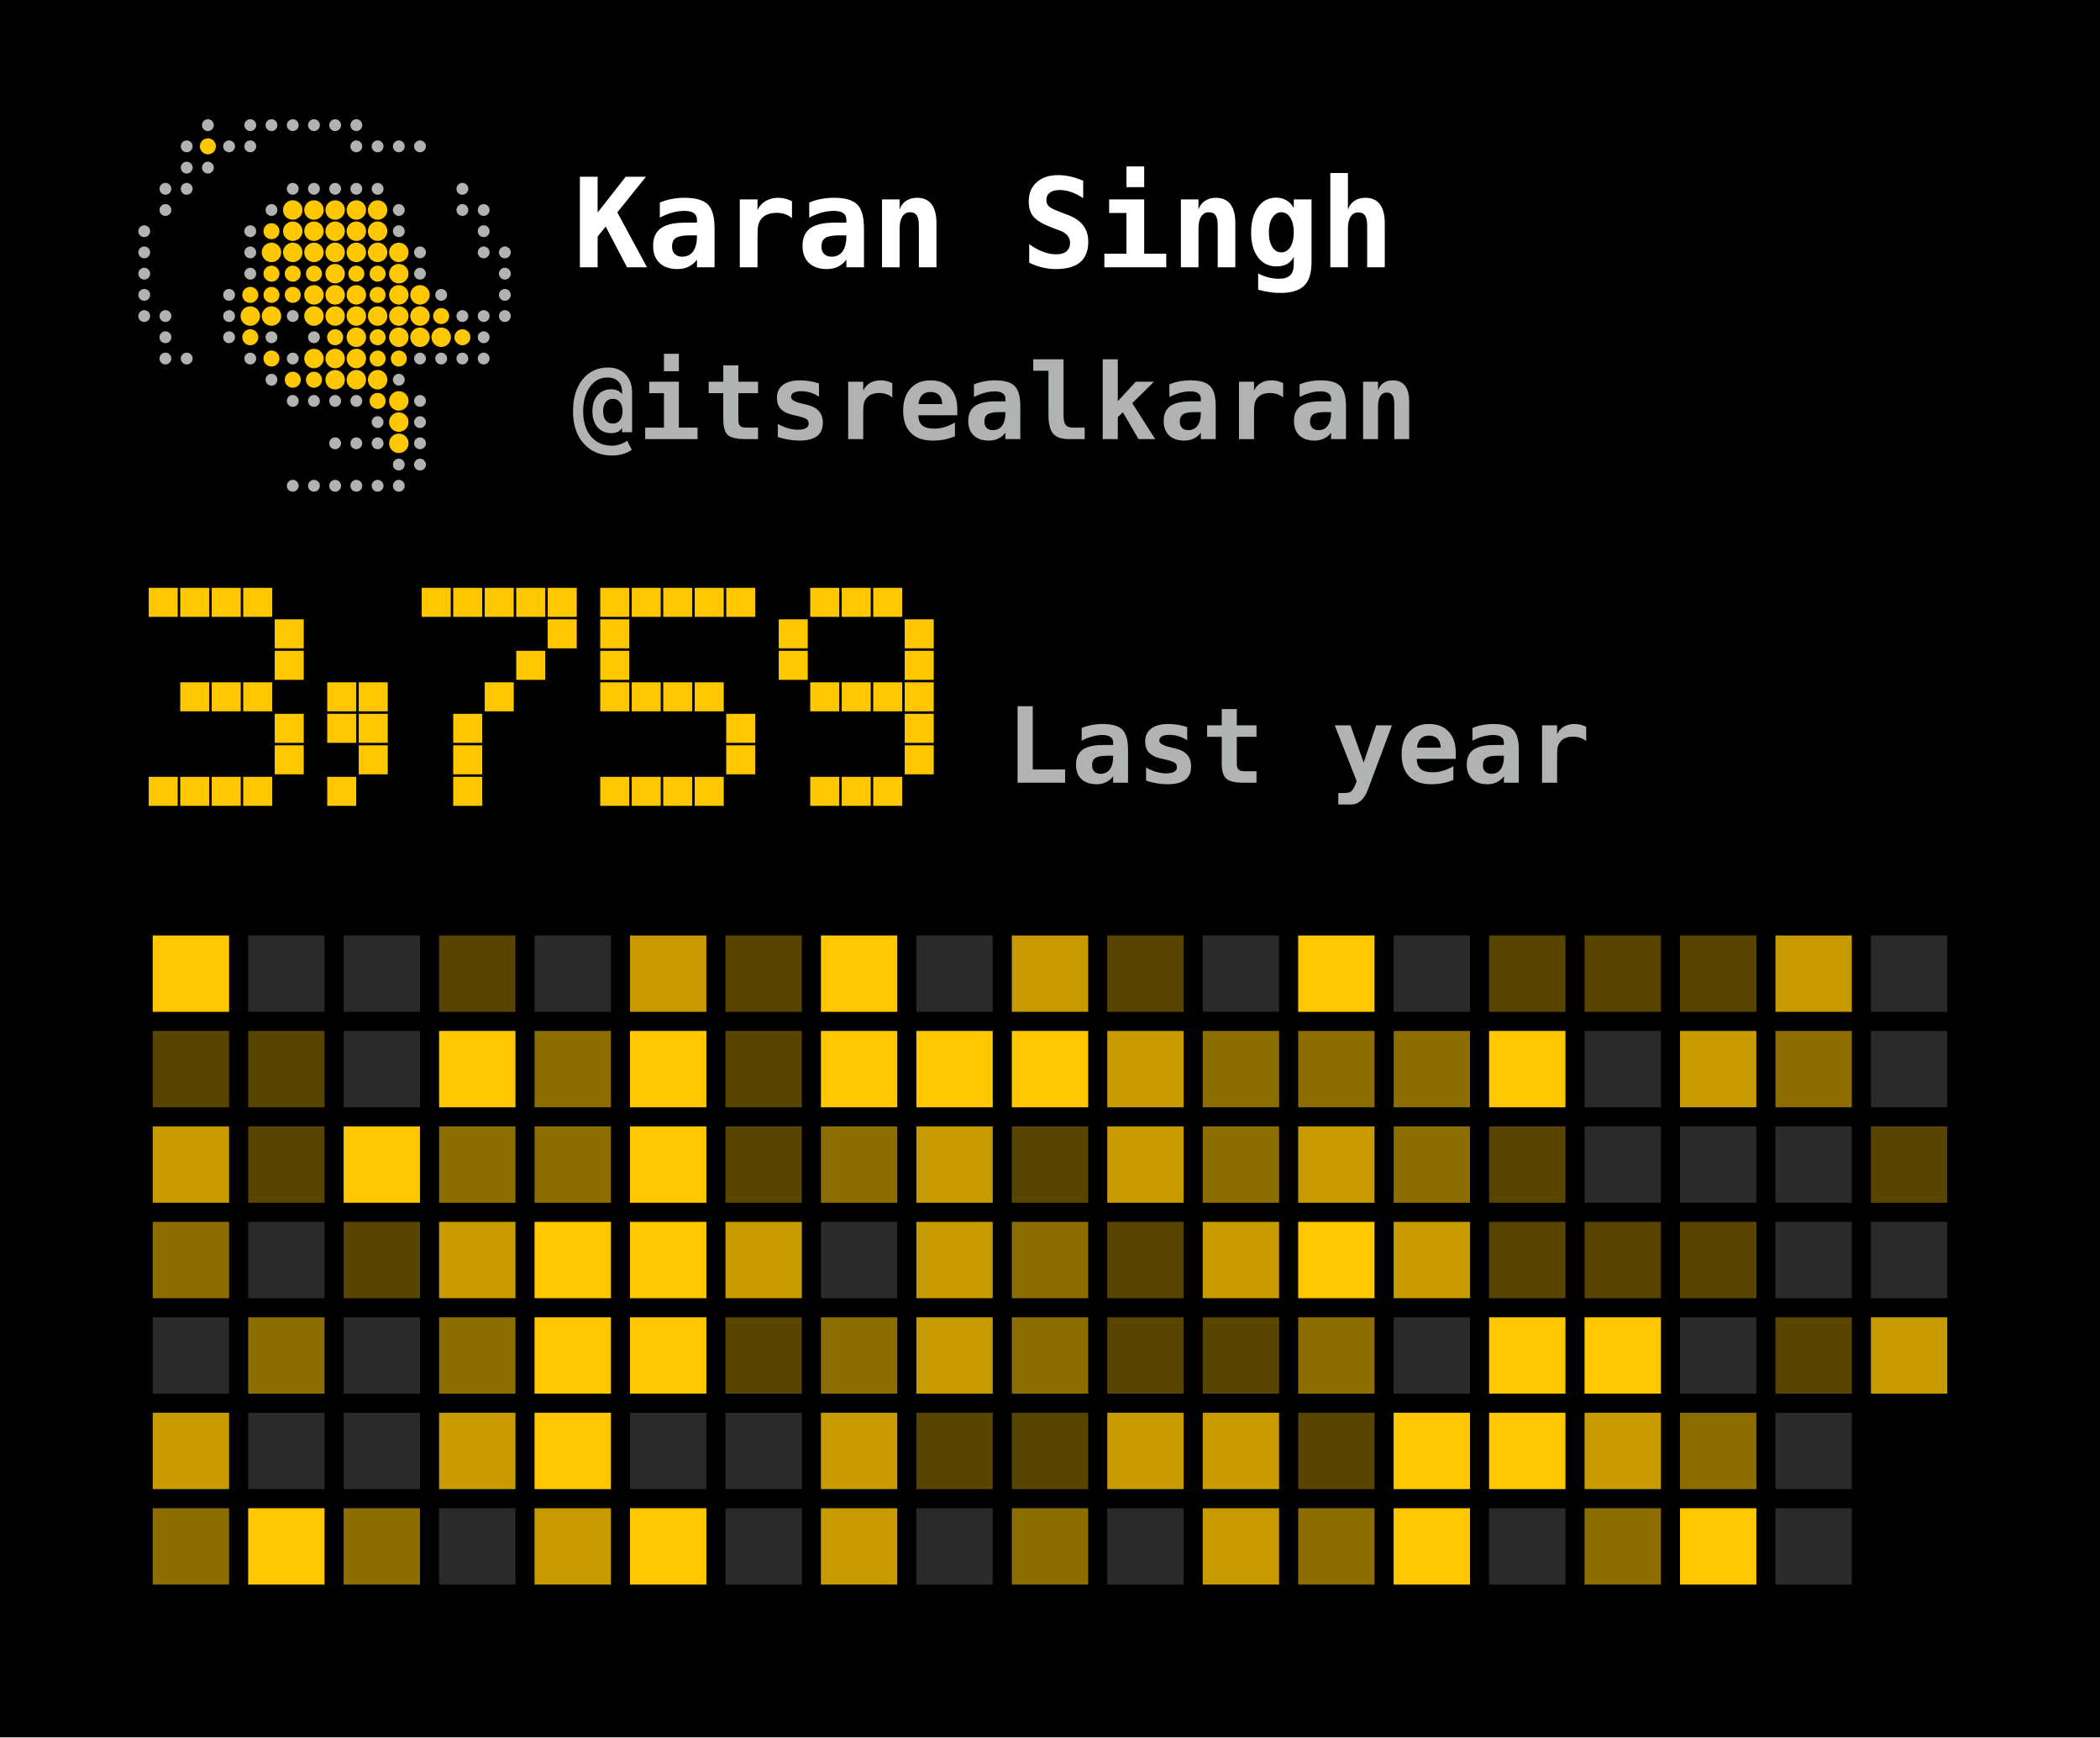
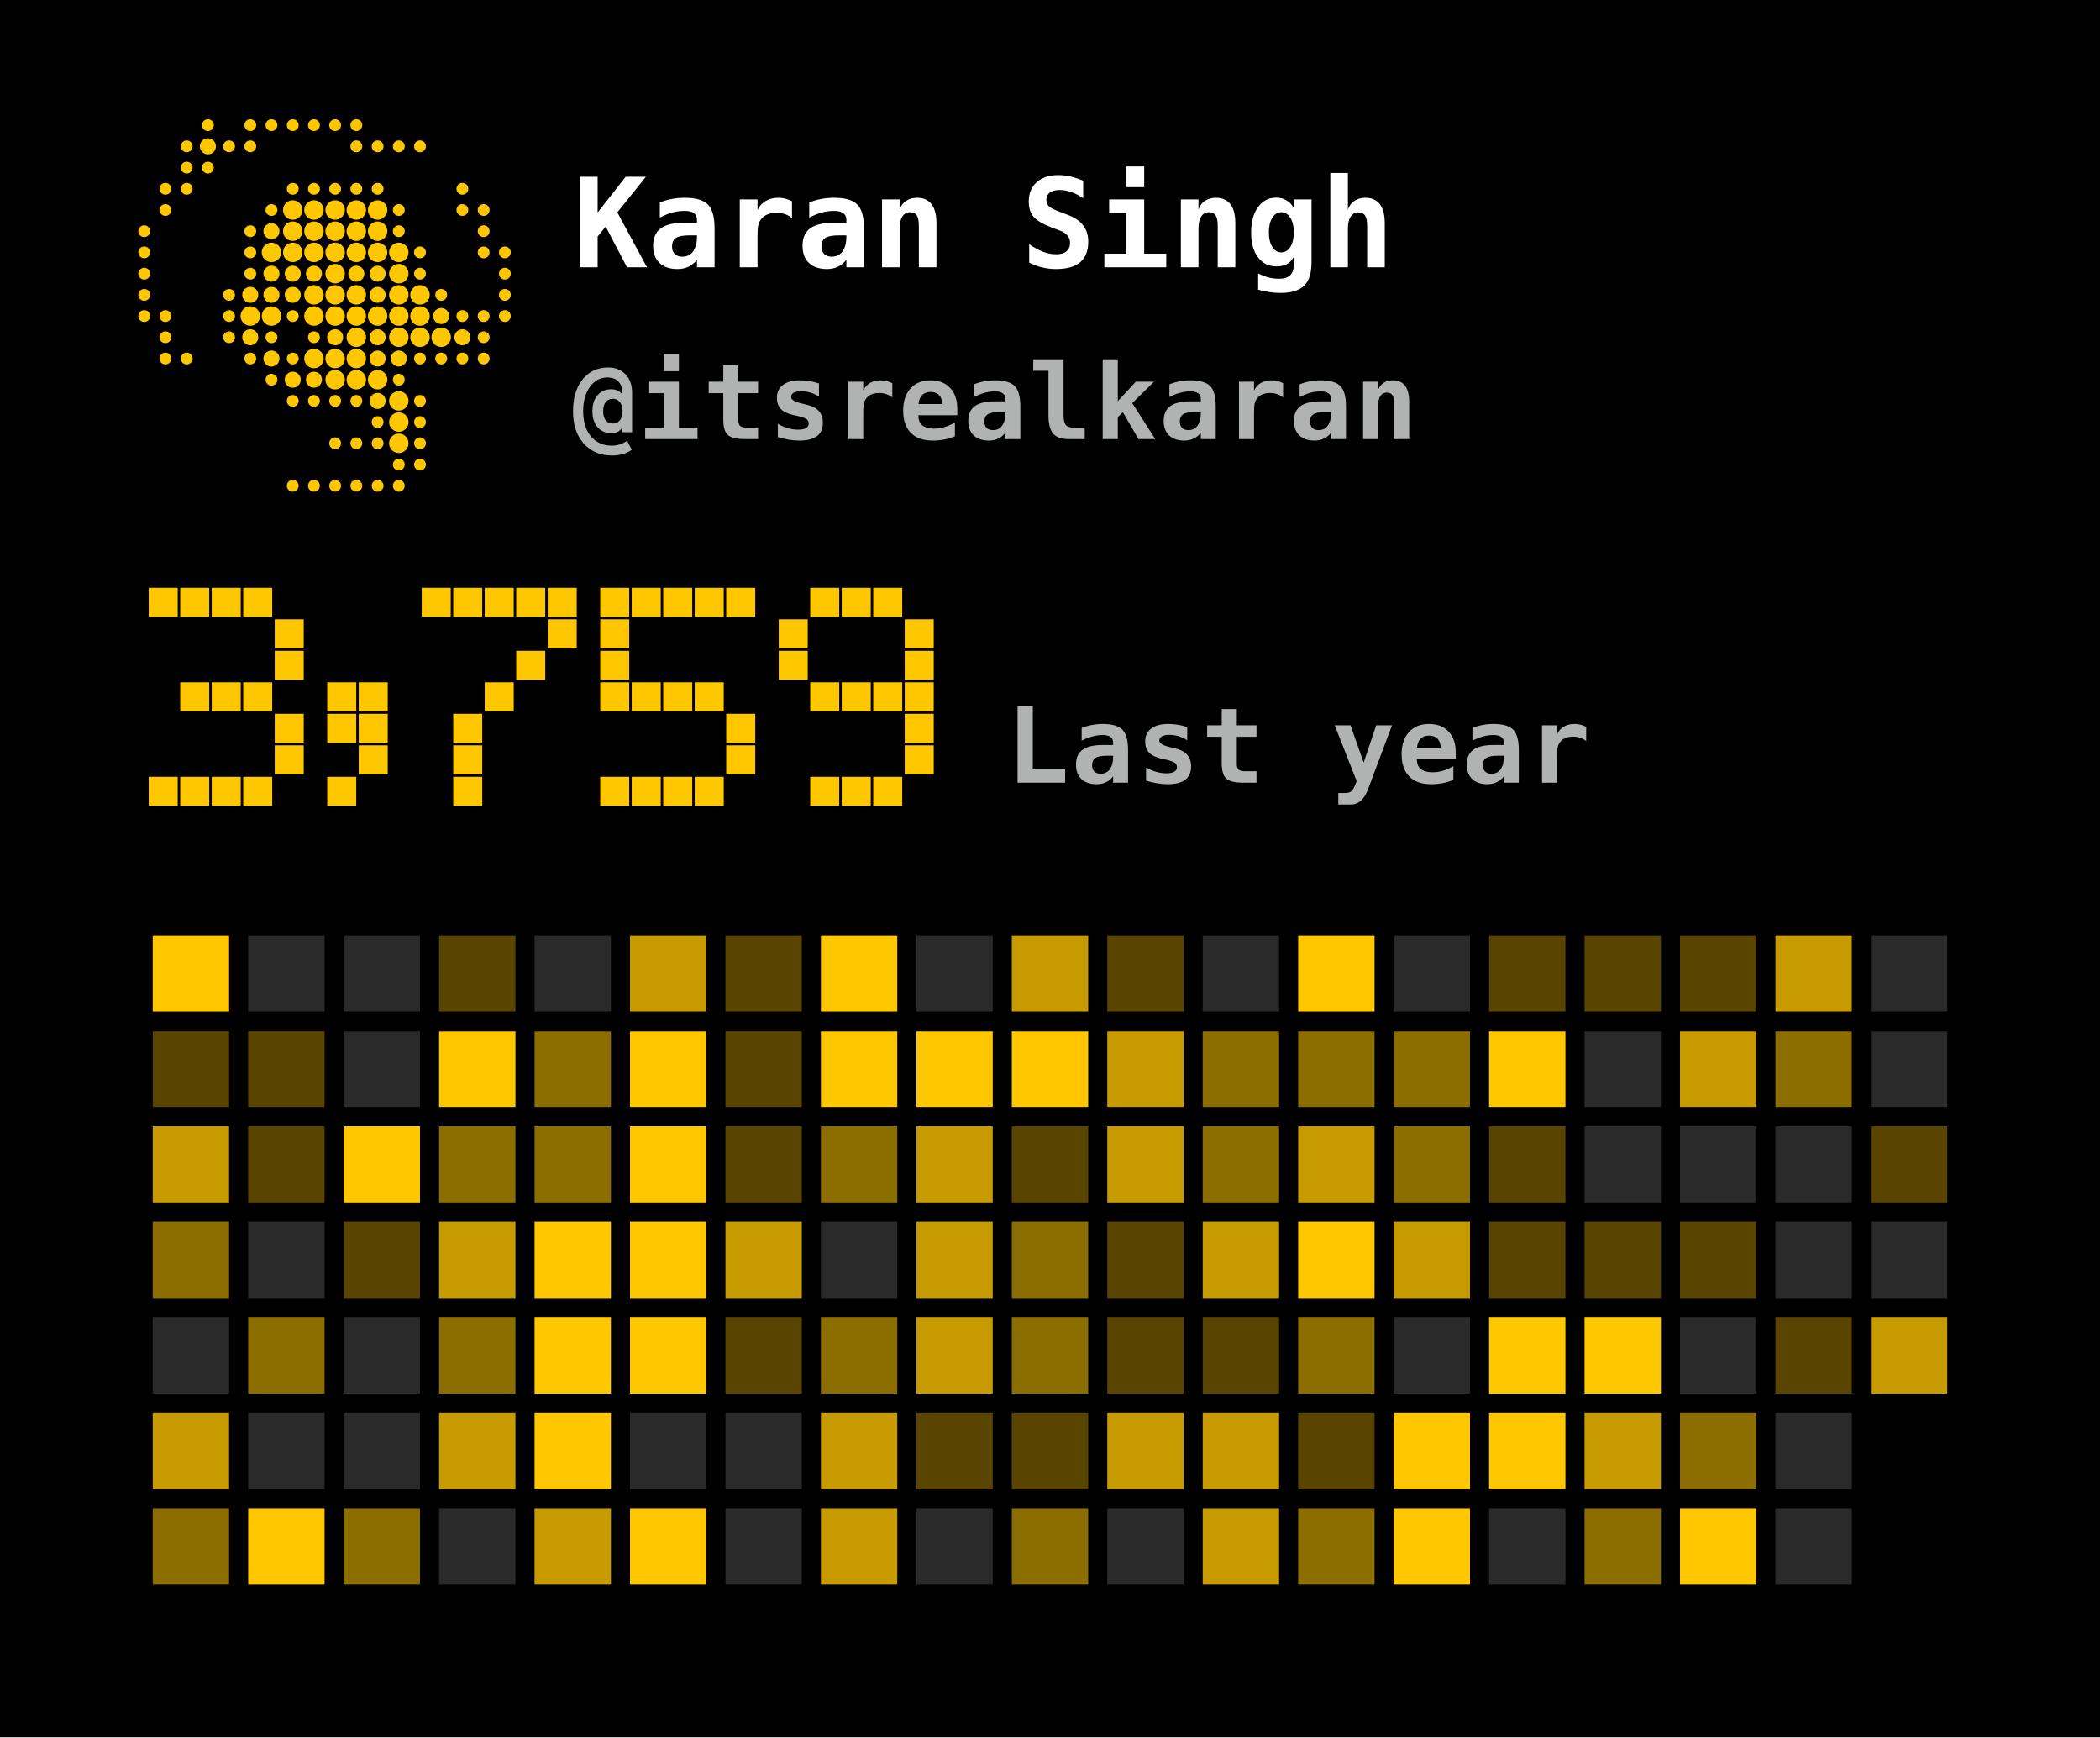
<svg xmlns="http://www.w3.org/2000/svg" width="220" height="182" viewBox="0 0 220 182" role="img">
  <rect width="220" height="182" fill="#000000" />
  <rect x="14" y="14" width="0" height="0" fill="#FFC700" />
-   <circle cx="21.78" cy="13.11" r="0.62" fill="#B1B3B3" />
-   <circle cx="26.22" cy="13.11" r="0.62" fill="#B1B3B3" />
-   <circle cx="28.44" cy="13.11" r="0.62" fill="#B1B3B3" />
-   <circle cx="30.67" cy="13.11" r="0.62" fill="#B1B3B3" />
-   <circle cx="32.89" cy="13.11" r="0.62" fill="#B1B3B3" />
-   <circle cx="35.11" cy="13.11" r="0.62" fill="#B1B3B3" />
-   <circle cx="37.33" cy="13.11" r="0.62" fill="#B1B3B3" />
-   <circle cx="19.56" cy="15.33" r="0.62" fill="#B1B3B3" />
+   <circle cx="21.78" cy="13.11" r="0.62" fill="#FFC700" />
+   <circle cx="26.22" cy="13.11" r="0.62" fill="#FFC700" />
+   <circle cx="28.44" cy="13.11" r="0.62" fill="#FFC700" />
+   <circle cx="30.67" cy="13.11" r="0.62" fill="#FFC700" />
+   <circle cx="32.89" cy="13.11" r="0.62" fill="#FFC700" />
+   <circle cx="35.11" cy="13.11" r="0.62" fill="#FFC700" />
+   <circle cx="37.33" cy="13.11" r="0.62" fill="#FFC700" />
+   <circle cx="19.56" cy="15.33" r="0.62" fill="#FFC700" />
  <circle cx="21.78" cy="15.33" r="0.84" fill="#FFC700" />
-   <circle cx="24.00" cy="15.33" r="0.62" fill="#B1B3B3" />
-   <circle cx="26.22" cy="15.33" r="0.62" fill="#B1B3B3" />
-   <circle cx="37.33" cy="15.33" r="0.62" fill="#B1B3B3" />
-   <circle cx="39.56" cy="15.33" r="0.62" fill="#B1B3B3" />
-   <circle cx="41.78" cy="15.33" r="0.62" fill="#B1B3B3" />
-   <circle cx="44.00" cy="15.33" r="0.62" fill="#B1B3B3" />
-   <circle cx="19.56" cy="17.56" r="0.62" fill="#B1B3B3" />
-   <circle cx="21.78" cy="17.56" r="0.62" fill="#B1B3B3" />
-   <circle cx="17.33" cy="19.78" r="0.62" fill="#B1B3B3" />
-   <circle cx="19.56" cy="19.78" r="0.62" fill="#B1B3B3" />
-   <circle cx="30.67" cy="19.78" r="0.62" fill="#B1B3B3" />
-   <circle cx="32.89" cy="19.78" r="0.62" fill="#B1B3B3" />
-   <circle cx="35.11" cy="19.78" r="0.62" fill="#B1B3B3" />
-   <circle cx="37.33" cy="19.78" r="0.62" fill="#B1B3B3" />
-   <circle cx="39.56" cy="19.78" r="0.62" fill="#B1B3B3" />
-   <circle cx="48.44" cy="19.78" r="0.62" fill="#B1B3B3" />
-   <circle cx="17.33" cy="22.00" r="0.62" fill="#B1B3B3" />
-   <circle cx="28.44" cy="22.00" r="0.62" fill="#B1B3B3" />
+   <circle cx="24.00" cy="15.33" r="0.62" fill="#FFC700" />
+   <circle cx="26.22" cy="15.33" r="0.62" fill="#FFC700" />
+   <circle cx="37.33" cy="15.33" r="0.62" fill="#FFC700" />
+   <circle cx="39.56" cy="15.33" r="0.62" fill="#FFC700" />
+   <circle cx="41.78" cy="15.33" r="0.62" fill="#FFC700" />
+   <circle cx="44.00" cy="15.33" r="0.62" fill="#FFC700" />
+   <circle cx="19.56" cy="17.56" r="0.62" fill="#FFC700" />
+   <circle cx="21.78" cy="17.56" r="0.62" fill="#FFC700" />
+   <circle cx="17.33" cy="19.78" r="0.62" fill="#FFC700" />
+   <circle cx="19.56" cy="19.78" r="0.62" fill="#FFC700" />
+   <circle cx="30.67" cy="19.78" r="0.62" fill="#FFC700" />
+   <circle cx="32.89" cy="19.78" r="0.62" fill="#FFC700" />
+   <circle cx="35.11" cy="19.78" r="0.62" fill="#FFC700" />
+   <circle cx="37.33" cy="19.78" r="0.62" fill="#FFC700" />
+   <circle cx="39.56" cy="19.78" r="0.62" fill="#FFC700" />
+   <circle cx="48.44" cy="19.78" r="0.62" fill="#FFC700" />
+   <circle cx="17.33" cy="22.00" r="0.62" fill="#FFC700" />
+   <circle cx="28.44" cy="22.00" r="0.62" fill="#FFC700" />
  <circle cx="30.67" cy="22.00" r="1.02" fill="#FFC700" />
  <circle cx="32.89" cy="22.00" r="1.02" fill="#FFC700" />
  <circle cx="35.11" cy="22.00" r="1.02" fill="#FFC700" />
  <circle cx="37.33" cy="22.00" r="1.02" fill="#FFC700" />
  <circle cx="39.56" cy="22.00" r="1.02" fill="#FFC700" />
-   <circle cx="41.78" cy="22.00" r="0.62" fill="#B1B3B3" />
-   <circle cx="48.44" cy="22.00" r="0.62" fill="#B1B3B3" />
-   <circle cx="50.67" cy="22.00" r="0.62" fill="#B1B3B3" />
-   <circle cx="15.11" cy="24.22" r="0.62" fill="#B1B3B3" />
-   <circle cx="26.22" cy="24.22" r="0.62" fill="#B1B3B3" />
+   <circle cx="41.78" cy="22.00" r="0.62" fill="#FFC700" />
+   <circle cx="48.44" cy="22.00" r="0.62" fill="#FFC700" />
+   <circle cx="50.67" cy="22.00" r="0.62" fill="#FFC700" />
+   <circle cx="15.11" cy="24.22" r="0.62" fill="#FFC700" />
+   <circle cx="26.22" cy="24.22" r="0.62" fill="#FFC700" />
  <circle cx="28.44" cy="24.22" r="0.84" fill="#FFC700" />
  <circle cx="30.67" cy="24.22" r="1.02" fill="#FFC700" />
  <circle cx="32.89" cy="24.22" r="1.02" fill="#FFC700" />
  <circle cx="35.11" cy="24.22" r="1.02" fill="#FFC700" />
  <circle cx="37.33" cy="24.22" r="1.02" fill="#FFC700" />
  <circle cx="39.56" cy="24.22" r="1.02" fill="#FFC700" />
-   <circle cx="41.78" cy="24.22" r="0.62" fill="#B1B3B3" />
-   <circle cx="50.67" cy="24.22" r="0.62" fill="#B1B3B3" />
-   <circle cx="15.11" cy="26.44" r="0.62" fill="#B1B3B3" />
-   <circle cx="26.22" cy="26.44" r="0.62" fill="#B1B3B3" />
+   <circle cx="41.78" cy="24.22" r="0.62" fill="#FFC700" />
+   <circle cx="50.67" cy="24.22" r="0.62" fill="#FFC700" />
+   <circle cx="15.11" cy="26.44" r="0.62" fill="#FFC700" />
+   <circle cx="26.22" cy="26.44" r="0.62" fill="#FFC700" />
  <circle cx="28.44" cy="26.44" r="1.02" fill="#FFC700" />
  <circle cx="30.67" cy="26.44" r="1.02" fill="#FFC700" />
  <circle cx="32.89" cy="26.44" r="1.02" fill="#FFC700" />
  <circle cx="35.11" cy="26.44" r="1.02" fill="#FFC700" />
  <circle cx="37.33" cy="26.44" r="1.02" fill="#FFC700" />
  <circle cx="39.56" cy="26.44" r="1.02" fill="#FFC700" />
  <circle cx="41.78" cy="26.44" r="1.02" fill="#FFC700" />
-   <circle cx="44.00" cy="26.44" r="0.62" fill="#B1B3B3" />
-   <circle cx="50.67" cy="26.44" r="0.62" fill="#B1B3B3" />
-   <circle cx="52.89" cy="26.44" r="0.62" fill="#B1B3B3" />
-   <circle cx="15.11" cy="28.67" r="0.62" fill="#B1B3B3" />
-   <circle cx="26.22" cy="28.67" r="0.62" fill="#B1B3B3" />
+   <circle cx="44.00" cy="26.44" r="0.62" fill="#FFC700" />
+   <circle cx="50.67" cy="26.44" r="0.62" fill="#FFC700" />
+   <circle cx="52.89" cy="26.44" r="0.62" fill="#FFC700" />
+   <circle cx="15.11" cy="28.67" r="0.62" fill="#FFC700" />
+   <circle cx="26.22" cy="28.67" r="0.62" fill="#FFC700" />
  <circle cx="28.44" cy="28.67" r="0.84" fill="#FFC700" />
  <circle cx="30.67" cy="28.67" r="0.84" fill="#FFC700" />
  <circle cx="32.89" cy="28.67" r="0.84" fill="#FFC700" />
  <circle cx="35.11" cy="28.67" r="1.02" fill="#FFC700" />
  <circle cx="37.33" cy="28.67" r="0.84" fill="#FFC700" />
  <circle cx="39.56" cy="28.67" r="0.84" fill="#FFC700" />
  <circle cx="41.78" cy="28.67" r="1.02" fill="#FFC700" />
-   <circle cx="44.00" cy="28.67" r="0.62" fill="#B1B3B3" />
-   <circle cx="52.89" cy="28.67" r="0.62" fill="#B1B3B3" />
-   <circle cx="15.11" cy="30.89" r="0.62" fill="#B1B3B3" />
-   <circle cx="24.00" cy="30.89" r="0.62" fill="#B1B3B3" />
+   <circle cx="44.00" cy="28.67" r="0.62" fill="#FFC700" />
+   <circle cx="52.89" cy="28.67" r="0.62" fill="#FFC700" />
+   <circle cx="15.11" cy="30.89" r="0.62" fill="#FFC700" />
+   <circle cx="24.00" cy="30.89" r="0.62" fill="#FFC700" />
  <circle cx="26.22" cy="30.89" r="0.84" fill="#FFC700" />
  <circle cx="28.44" cy="30.89" r="0.84" fill="#FFC700" />
  <circle cx="30.67" cy="30.89" r="0.84" fill="#FFC700" />
  <circle cx="32.89" cy="30.89" r="1.02" fill="#FFC700" />
  <circle cx="35.11" cy="30.89" r="1.02" fill="#FFC700" />
  <circle cx="37.33" cy="30.89" r="1.02" fill="#FFC700" />
  <circle cx="39.56" cy="30.89" r="0.84" fill="#FFC700" />
  <circle cx="41.78" cy="30.89" r="1.02" fill="#FFC700" />
  <circle cx="44.00" cy="30.89" r="1.02" fill="#FFC700" />
-   <circle cx="46.22" cy="30.89" r="0.62" fill="#B1B3B3" />
-   <circle cx="52.89" cy="30.89" r="0.62" fill="#B1B3B3" />
-   <circle cx="15.11" cy="33.11" r="0.62" fill="#B1B3B3" />
-   <circle cx="17.33" cy="33.11" r="0.62" fill="#B1B3B3" />
-   <circle cx="24.00" cy="33.11" r="0.62" fill="#B1B3B3" />
+   <circle cx="46.22" cy="30.89" r="0.62" fill="#FFC700" />
+   <circle cx="52.89" cy="30.89" r="0.62" fill="#FFC700" />
+   <circle cx="15.11" cy="33.11" r="0.62" fill="#FFC700" />
+   <circle cx="17.33" cy="33.11" r="0.62" fill="#FFC700" />
+   <circle cx="24.00" cy="33.11" r="0.62" fill="#FFC700" />
  <circle cx="26.22" cy="33.11" r="1.02" fill="#FFC700" />
  <circle cx="28.44" cy="33.11" r="1.02" fill="#FFC700" />
-   <circle cx="30.67" cy="33.11" r="0.62" fill="#B1B3B3" />
+   <circle cx="30.67" cy="33.11" r="0.62" fill="#FFC700" />
  <circle cx="32.89" cy="33.11" r="1.02" fill="#FFC700" />
  <circle cx="35.11" cy="33.11" r="1.02" fill="#FFC700" />
  <circle cx="37.33" cy="33.11" r="1.02" fill="#FFC700" />
  <circle cx="39.56" cy="33.11" r="1.02" fill="#FFC700" />
  <circle cx="41.78" cy="33.11" r="1.02" fill="#FFC700" />
  <circle cx="44.00" cy="33.11" r="1.02" fill="#FFC700" />
  <circle cx="46.22" cy="33.11" r="0.84" fill="#FFC700" />
-   <circle cx="48.44" cy="33.11" r="0.62" fill="#B1B3B3" />
-   <circle cx="50.67" cy="33.11" r="0.62" fill="#B1B3B3" />
-   <circle cx="52.89" cy="33.11" r="0.62" fill="#B1B3B3" />
-   <circle cx="17.33" cy="35.33" r="0.62" fill="#B1B3B3" />
-   <circle cx="24.00" cy="35.33" r="0.62" fill="#B1B3B3" />
+   <circle cx="48.44" cy="33.11" r="0.62" fill="#FFC700" />
+   <circle cx="50.67" cy="33.11" r="0.62" fill="#FFC700" />
+   <circle cx="52.89" cy="33.11" r="0.62" fill="#FFC700" />
+   <circle cx="17.33" cy="35.33" r="0.62" fill="#FFC700" />
+   <circle cx="24.00" cy="35.33" r="0.62" fill="#FFC700" />
  <circle cx="26.22" cy="35.33" r="0.84" fill="#FFC700" />
-   <circle cx="28.44" cy="35.33" r="0.62" fill="#B1B3B3" />
-   <circle cx="32.89" cy="35.33" r="0.62" fill="#B1B3B3" />
+   <circle cx="28.44" cy="35.33" r="0.62" fill="#FFC700" />
+   <circle cx="32.89" cy="35.33" r="0.62" fill="#FFC700" />
  <circle cx="35.11" cy="35.33" r="0.84" fill="#FFC700" />
  <circle cx="37.33" cy="35.33" r="1.02" fill="#FFC700" />
  <circle cx="39.56" cy="35.33" r="0.84" fill="#FFC700" />
  <circle cx="41.78" cy="35.33" r="1.02" fill="#FFC700" />
  <circle cx="44.00" cy="35.33" r="1.02" fill="#FFC700" />
  <circle cx="46.22" cy="35.33" r="1.02" fill="#FFC700" />
  <circle cx="48.44" cy="35.33" r="0.84" fill="#FFC700" />
-   <circle cx="50.67" cy="35.33" r="0.62" fill="#B1B3B3" />
-   <circle cx="17.33" cy="37.56" r="0.62" fill="#B1B3B3" />
-   <circle cx="19.56" cy="37.56" r="0.62" fill="#B1B3B3" />
-   <circle cx="26.22" cy="37.56" r="0.62" fill="#B1B3B3" />
+   <circle cx="50.67" cy="35.33" r="0.62" fill="#FFC700" />
+   <circle cx="17.33" cy="37.56" r="0.62" fill="#FFC700" />
+   <circle cx="19.56" cy="37.56" r="0.62" fill="#FFC700" />
+   <circle cx="26.22" cy="37.56" r="0.62" fill="#FFC700" />
  <circle cx="28.44" cy="37.56" r="0.84" fill="#FFC700" />
-   <circle cx="30.67" cy="37.56" r="0.62" fill="#B1B3B3" />
+   <circle cx="30.67" cy="37.56" r="0.62" fill="#FFC700" />
  <circle cx="32.89" cy="37.56" r="1.02" fill="#FFC700" />
  <circle cx="35.11" cy="37.56" r="1.02" fill="#FFC700" />
  <circle cx="37.33" cy="37.56" r="1.02" fill="#FFC700" />
  <circle cx="39.56" cy="37.56" r="0.84" fill="#FFC700" />
  <circle cx="41.78" cy="37.56" r="0.84" fill="#FFC700" />
-   <circle cx="44.00" cy="37.56" r="0.62" fill="#B1B3B3" />
-   <circle cx="46.22" cy="37.56" r="0.62" fill="#B1B3B3" />
-   <circle cx="48.44" cy="37.56" r="0.62" fill="#B1B3B3" />
-   <circle cx="50.67" cy="37.56" r="0.62" fill="#B1B3B3" />
-   <circle cx="28.44" cy="39.78" r="0.62" fill="#B1B3B3" />
+   <circle cx="44.00" cy="37.56" r="0.62" fill="#FFC700" />
+   <circle cx="46.22" cy="37.56" r="0.62" fill="#FFC700" />
+   <circle cx="48.44" cy="37.56" r="0.62" fill="#FFC700" />
+   <circle cx="50.67" cy="37.56" r="0.62" fill="#FFC700" />
+   <circle cx="28.44" cy="39.78" r="0.62" fill="#FFC700" />
  <circle cx="30.67" cy="39.78" r="0.84" fill="#FFC700" />
  <circle cx="32.89" cy="39.78" r="0.84" fill="#FFC700" />
  <circle cx="35.11" cy="39.78" r="1.02" fill="#FFC700" />
  <circle cx="37.33" cy="39.78" r="1.02" fill="#FFC700" />
  <circle cx="39.56" cy="39.78" r="1.02" fill="#FFC700" />
-   <circle cx="41.78" cy="39.78" r="0.62" fill="#B1B3B3" />
-   <circle cx="30.67" cy="42.00" r="0.62" fill="#B1B3B3" />
-   <circle cx="32.89" cy="42.00" r="0.62" fill="#B1B3B3" />
-   <circle cx="35.11" cy="42.00" r="0.62" fill="#B1B3B3" />
-   <circle cx="37.33" cy="42.00" r="0.62" fill="#B1B3B3" />
+   <circle cx="41.78" cy="39.78" r="0.62" fill="#FFC700" />
+   <circle cx="30.67" cy="42.00" r="0.62" fill="#FFC700" />
+   <circle cx="32.89" cy="42.00" r="0.62" fill="#FFC700" />
+   <circle cx="35.11" cy="42.00" r="0.62" fill="#FFC700" />
+   <circle cx="37.33" cy="42.00" r="0.62" fill="#FFC700" />
  <circle cx="39.56" cy="42.00" r="0.84" fill="#FFC700" />
  <circle cx="41.78" cy="42.00" r="1.02" fill="#FFC700" />
-   <circle cx="44.00" cy="42.00" r="0.62" fill="#B1B3B3" />
-   <circle cx="39.56" cy="44.22" r="0.62" fill="#B1B3B3" />
+   <circle cx="44.00" cy="42.00" r="0.62" fill="#FFC700" />
+   <circle cx="39.56" cy="44.22" r="0.62" fill="#FFC700" />
  <circle cx="41.78" cy="44.22" r="1.02" fill="#FFC700" />
-   <circle cx="44.00" cy="44.22" r="0.62" fill="#B1B3B3" />
-   <circle cx="35.11" cy="46.44" r="0.62" fill="#B1B3B3" />
-   <circle cx="37.33" cy="46.44" r="0.62" fill="#B1B3B3" />
-   <circle cx="39.56" cy="46.44" r="0.62" fill="#B1B3B3" />
+   <circle cx="44.00" cy="44.22" r="0.62" fill="#FFC700" />
+   <circle cx="35.11" cy="46.44" r="0.62" fill="#FFC700" />
+   <circle cx="37.33" cy="46.44" r="0.62" fill="#FFC700" />
+   <circle cx="39.56" cy="46.44" r="0.62" fill="#FFC700" />
  <circle cx="41.78" cy="46.44" r="1.02" fill="#FFC700" />
-   <circle cx="44.00" cy="46.44" r="0.62" fill="#B1B3B3" />
-   <circle cx="41.78" cy="48.67" r="0.62" fill="#B1B3B3" />
-   <circle cx="44.00" cy="48.67" r="0.62" fill="#B1B3B3" />
-   <circle cx="30.67" cy="50.89" r="0.62" fill="#B1B3B3" />
-   <circle cx="32.89" cy="50.89" r="0.62" fill="#B1B3B3" />
-   <circle cx="35.11" cy="50.89" r="0.62" fill="#B1B3B3" />
-   <circle cx="37.33" cy="50.89" r="0.62" fill="#B1B3B3" />
-   <circle cx="39.56" cy="50.89" r="0.62" fill="#B1B3B3" />
-   <circle cx="41.78" cy="50.89" r="0.62" fill="#B1B3B3" />
+   <circle cx="44.00" cy="46.44" r="0.62" fill="#FFC700" />
+   <circle cx="41.78" cy="48.67" r="0.62" fill="#FFC700" />
+   <circle cx="44.00" cy="48.67" r="0.62" fill="#FFC700" />
+   <circle cx="30.67" cy="50.89" r="0.62" fill="#FFC700" />
+   <circle cx="32.89" cy="50.89" r="0.62" fill="#FFC700" />
+   <circle cx="35.11" cy="50.89" r="0.62" fill="#FFC700" />
+   <circle cx="37.33" cy="50.89" r="0.62" fill="#FFC700" />
+   <circle cx="39.56" cy="50.89" r="0.62" fill="#FFC700" />
+   <circle cx="41.78" cy="50.89" r="0.62" fill="#FFC700" />
  <text x="60" y="28" fill="#FFFFFF" text-anchor="start" font-family="ui-monospace, Geist Mono, monospace" font-weight="700" font-size="13" letter-spacing="0" dominant-baseline="auto">Karan Singh</text>
  <text x="60" y="46" fill="#B1B3B3" text-anchor="start" font-family="ui-monospace, Geist Mono, monospace" font-weight="700" font-size="11" letter-spacing="0.2" dominant-baseline="auto">@itsrealkaran</text>
  <rect x="15.58" y="61.58" width="3.04" height="3.04" fill="#FFC700" />
  <rect x="18.88" y="61.58" width="3.04" height="3.04" fill="#FFC700" />
  <rect x="22.18" y="61.58" width="3.04" height="3.04" fill="#FFC700" />
  <rect x="25.48" y="61.58" width="3.04" height="3.04" fill="#FFC700" />
  <rect x="28.78" y="64.88" width="3.04" height="3.04" fill="#FFC700" />
  <rect x="28.78" y="68.18" width="3.04" height="3.04" fill="#FFC700" />
  <rect x="18.88" y="71.48" width="3.04" height="3.04" fill="#FFC700" />
  <rect x="22.18" y="71.48" width="3.04" height="3.04" fill="#FFC700" />
  <rect x="25.48" y="71.48" width="3.04" height="3.04" fill="#FFC700" />
  <rect x="28.78" y="74.78" width="3.04" height="3.04" fill="#FFC700" />
  <rect x="28.78" y="78.08" width="3.04" height="3.04" fill="#FFC700" />
  <rect x="15.58" y="81.38" width="3.04" height="3.04" fill="#FFC700" />
  <rect x="18.88" y="81.38" width="3.04" height="3.04" fill="#FFC700" />
  <rect x="22.18" y="81.38" width="3.04" height="3.04" fill="#FFC700" />
  <rect x="25.48" y="81.38" width="3.04" height="3.04" fill="#FFC700" />
  <rect x="34.28" y="71.48" width="3.04" height="3.04" fill="#FFC700" />
  <rect x="37.58" y="71.48" width="3.04" height="3.04" fill="#FFC700" />
  <rect x="34.28" y="74.78" width="3.04" height="3.04" fill="#FFC700" />
  <rect x="37.58" y="74.78" width="3.04" height="3.04" fill="#FFC700" />
  <rect x="37.58" y="78.08" width="3.04" height="3.04" fill="#FFC700" />
  <rect x="34.28" y="81.38" width="3.04" height="3.04" fill="#FFC700" />
  <rect x="44.18" y="61.58" width="3.04" height="3.04" fill="#FFC700" />
  <rect x="47.48" y="61.58" width="3.04" height="3.04" fill="#FFC700" />
  <rect x="50.78" y="61.58" width="3.04" height="3.04" fill="#FFC700" />
  <rect x="54.08" y="61.58" width="3.04" height="3.04" fill="#FFC700" />
  <rect x="57.38" y="61.58" width="3.04" height="3.04" fill="#FFC700" />
  <rect x="57.38" y="64.88" width="3.04" height="3.04" fill="#FFC700" />
  <rect x="54.08" y="68.18" width="3.04" height="3.04" fill="#FFC700" />
  <rect x="50.78" y="71.48" width="3.04" height="3.04" fill="#FFC700" />
  <rect x="47.48" y="74.78" width="3.04" height="3.04" fill="#FFC700" />
  <rect x="47.48" y="78.08" width="3.04" height="3.04" fill="#FFC700" />
  <rect x="47.48" y="81.38" width="3.04" height="3.04" fill="#FFC700" />
  <rect x="62.88" y="61.58" width="3.04" height="3.04" fill="#FFC700" />
  <rect x="66.18" y="61.58" width="3.04" height="3.04" fill="#FFC700" />
  <rect x="69.48" y="61.58" width="3.04" height="3.04" fill="#FFC700" />
  <rect x="72.78" y="61.58" width="3.04" height="3.04" fill="#FFC700" />
  <rect x="76.08" y="61.58" width="3.04" height="3.04" fill="#FFC700" />
  <rect x="62.88" y="64.88" width="3.04" height="3.04" fill="#FFC700" />
  <rect x="62.88" y="68.18" width="3.04" height="3.04" fill="#FFC700" />
  <rect x="62.88" y="71.48" width="3.04" height="3.04" fill="#FFC700" />
  <rect x="66.18" y="71.48" width="3.04" height="3.04" fill="#FFC700" />
  <rect x="69.48" y="71.48" width="3.04" height="3.04" fill="#FFC700" />
  <rect x="72.78" y="71.48" width="3.04" height="3.04" fill="#FFC700" />
  <rect x="76.08" y="74.78" width="3.04" height="3.04" fill="#FFC700" />
  <rect x="76.08" y="78.08" width="3.04" height="3.04" fill="#FFC700" />
  <rect x="62.88" y="81.38" width="3.04" height="3.04" fill="#FFC700" />
  <rect x="66.18" y="81.38" width="3.04" height="3.04" fill="#FFC700" />
  <rect x="69.48" y="81.38" width="3.04" height="3.04" fill="#FFC700" />
  <rect x="72.78" y="81.38" width="3.04" height="3.04" fill="#FFC700" />
  <rect x="84.88" y="61.58" width="3.04" height="3.04" fill="#FFC700" />
  <rect x="88.18" y="61.58" width="3.04" height="3.04" fill="#FFC700" />
  <rect x="91.48" y="61.58" width="3.04" height="3.04" fill="#FFC700" />
  <rect x="81.58" y="64.88" width="3.04" height="3.04" fill="#FFC700" />
  <rect x="94.78" y="64.88" width="3.04" height="3.04" fill="#FFC700" />
  <rect x="81.58" y="68.18" width="3.04" height="3.04" fill="#FFC700" />
  <rect x="94.78" y="68.18" width="3.04" height="3.04" fill="#FFC700" />
  <rect x="84.88" y="71.48" width="3.04" height="3.04" fill="#FFC700" />
  <rect x="88.18" y="71.48" width="3.04" height="3.04" fill="#FFC700" />
  <rect x="91.48" y="71.48" width="3.04" height="3.04" fill="#FFC700" />
  <rect x="94.78" y="71.48" width="3.04" height="3.04" fill="#FFC700" />
  <rect x="94.78" y="74.78" width="3.04" height="3.04" fill="#FFC700" />
  <rect x="94.78" y="78.08" width="3.04" height="3.04" fill="#FFC700" />
  <rect x="84.88" y="81.38" width="3.04" height="3.04" fill="#FFC700" />
  <rect x="88.18" y="81.38" width="3.04" height="3.04" fill="#FFC700" />
  <rect x="91.48" y="81.38" width="3.04" height="3.04" fill="#FFC700" />
  <text x="105.4" y="82.0" fill="#B1B3B3" text-anchor="start" font-family="ui-monospace, Geist Mono, monospace" font-weight="700" font-size="11" letter-spacing="0.2" dominant-baseline="auto">Last year</text>
  <rect x="16" y="98" width="8" height="8" fill="#FFC700" />
  <rect x="16" y="108" width="8" height="8" fill="#FFC700" opacity="0.35" />
  <rect x="16" y="118" width="8" height="8" fill="#FFC700" opacity="0.78" />
  <rect x="16" y="128" width="8" height="8" fill="#FFC700" opacity="0.55" />
  <rect x="16" y="138" width="8" height="8" fill="#2A2A2A" />
  <rect x="16" y="148" width="8" height="8" fill="#FFC700" opacity="0.78" />
  <rect x="16" y="158" width="8" height="8" fill="#FFC700" opacity="0.55" />
  <rect x="26" y="98" width="8" height="8" fill="#2A2A2A" />
  <rect x="26" y="108" width="8" height="8" fill="#FFC700" opacity="0.35" />
  <rect x="26" y="118" width="8" height="8" fill="#FFC700" opacity="0.35" />
  <rect x="26" y="128" width="8" height="8" fill="#2A2A2A" />
  <rect x="26" y="138" width="8" height="8" fill="#FFC700" opacity="0.55" />
  <rect x="26" y="148" width="8" height="8" fill="#2A2A2A" />
  <rect x="26" y="158" width="8" height="8" fill="#FFC700" />
  <rect x="36" y="98" width="8" height="8" fill="#2A2A2A" />
  <rect x="36" y="108" width="8" height="8" fill="#2A2A2A" />
  <rect x="36" y="118" width="8" height="8" fill="#FFC700" />
  <rect x="36" y="128" width="8" height="8" fill="#FFC700" opacity="0.35" />
  <rect x="36" y="138" width="8" height="8" fill="#2A2A2A" />
  <rect x="36" y="148" width="8" height="8" fill="#2A2A2A" />
  <rect x="36" y="158" width="8" height="8" fill="#FFC700" opacity="0.55" />
  <rect x="46" y="98" width="8" height="8" fill="#FFC700" opacity="0.35" />
  <rect x="46" y="108" width="8" height="8" fill="#FFC700" />
  <rect x="46" y="118" width="8" height="8" fill="#FFC700" opacity="0.55" />
  <rect x="46" y="128" width="8" height="8" fill="#FFC700" opacity="0.78" />
  <rect x="46" y="138" width="8" height="8" fill="#FFC700" opacity="0.55" />
  <rect x="46" y="148" width="8" height="8" fill="#FFC700" opacity="0.78" />
  <rect x="46" y="158" width="8" height="8" fill="#2A2A2A" />
  <rect x="56" y="98" width="8" height="8" fill="#2A2A2A" />
  <rect x="56" y="108" width="8" height="8" fill="#FFC700" opacity="0.55" />
  <rect x="56" y="118" width="8" height="8" fill="#FFC700" opacity="0.55" />
  <rect x="56" y="128" width="8" height="8" fill="#FFC700" />
  <rect x="56" y="138" width="8" height="8" fill="#FFC700" />
  <rect x="56" y="148" width="8" height="8" fill="#FFC700" />
  <rect x="56" y="158" width="8" height="8" fill="#FFC700" opacity="0.78" />
  <rect x="66" y="98" width="8" height="8" fill="#FFC700" opacity="0.78" />
  <rect x="66" y="108" width="8" height="8" fill="#FFC700" />
  <rect x="66" y="118" width="8" height="8" fill="#FFC700" />
  <rect x="66" y="128" width="8" height="8" fill="#FFC700" />
  <rect x="66" y="138" width="8" height="8" fill="#FFC700" />
  <rect x="66" y="148" width="8" height="8" fill="#2A2A2A" />
  <rect x="66" y="158" width="8" height="8" fill="#FFC700" />
  <rect x="76" y="98" width="8" height="8" fill="#FFC700" opacity="0.35" />
  <rect x="76" y="108" width="8" height="8" fill="#FFC700" opacity="0.35" />
  <rect x="76" y="118" width="8" height="8" fill="#FFC700" opacity="0.35" />
  <rect x="76" y="128" width="8" height="8" fill="#FFC700" opacity="0.78" />
  <rect x="76" y="138" width="8" height="8" fill="#FFC700" opacity="0.35" />
  <rect x="76" y="148" width="8" height="8" fill="#2A2A2A" />
  <rect x="76" y="158" width="8" height="8" fill="#2A2A2A" />
  <rect x="86" y="98" width="8" height="8" fill="#FFC700" />
  <rect x="86" y="108" width="8" height="8" fill="#FFC700" />
  <rect x="86" y="118" width="8" height="8" fill="#FFC700" opacity="0.55" />
  <rect x="86" y="128" width="8" height="8" fill="#2A2A2A" />
  <rect x="86" y="138" width="8" height="8" fill="#FFC700" opacity="0.55" />
  <rect x="86" y="148" width="8" height="8" fill="#FFC700" opacity="0.78" />
  <rect x="86" y="158" width="8" height="8" fill="#FFC700" opacity="0.78" />
  <rect x="96" y="98" width="8" height="8" fill="#2A2A2A" />
  <rect x="96" y="108" width="8" height="8" fill="#FFC700" />
  <rect x="96" y="118" width="8" height="8" fill="#FFC700" opacity="0.78" />
  <rect x="96" y="128" width="8" height="8" fill="#FFC700" opacity="0.78" />
  <rect x="96" y="138" width="8" height="8" fill="#FFC700" opacity="0.78" />
  <rect x="96" y="148" width="8" height="8" fill="#FFC700" opacity="0.35" />
  <rect x="96" y="158" width="8" height="8" fill="#2A2A2A" />
  <rect x="106" y="98" width="8" height="8" fill="#FFC700" opacity="0.78" />
  <rect x="106" y="108" width="8" height="8" fill="#FFC700" />
  <rect x="106" y="118" width="8" height="8" fill="#FFC700" opacity="0.35" />
  <rect x="106" y="128" width="8" height="8" fill="#FFC700" opacity="0.55" />
  <rect x="106" y="138" width="8" height="8" fill="#FFC700" opacity="0.55" />
  <rect x="106" y="148" width="8" height="8" fill="#FFC700" opacity="0.35" />
  <rect x="106" y="158" width="8" height="8" fill="#FFC700" opacity="0.55" />
  <rect x="116" y="98" width="8" height="8" fill="#FFC700" opacity="0.35" />
  <rect x="116" y="108" width="8" height="8" fill="#FFC700" opacity="0.78" />
  <rect x="116" y="118" width="8" height="8" fill="#FFC700" opacity="0.78" />
  <rect x="116" y="128" width="8" height="8" fill="#FFC700" opacity="0.35" />
  <rect x="116" y="138" width="8" height="8" fill="#FFC700" opacity="0.35" />
  <rect x="116" y="148" width="8" height="8" fill="#FFC700" opacity="0.78" />
  <rect x="116" y="158" width="8" height="8" fill="#2A2A2A" />
  <rect x="126" y="98" width="8" height="8" fill="#2A2A2A" />
  <rect x="126" y="108" width="8" height="8" fill="#FFC700" opacity="0.55" />
  <rect x="126" y="118" width="8" height="8" fill="#FFC700" opacity="0.55" />
  <rect x="126" y="128" width="8" height="8" fill="#FFC700" opacity="0.78" />
  <rect x="126" y="138" width="8" height="8" fill="#FFC700" opacity="0.35" />
  <rect x="126" y="148" width="8" height="8" fill="#FFC700" opacity="0.78" />
  <rect x="126" y="158" width="8" height="8" fill="#FFC700" opacity="0.78" />
  <rect x="136" y="98" width="8" height="8" fill="#FFC700" />
  <rect x="136" y="108" width="8" height="8" fill="#FFC700" opacity="0.55" />
  <rect x="136" y="118" width="8" height="8" fill="#FFC700" opacity="0.78" />
  <rect x="136" y="128" width="8" height="8" fill="#FFC700" />
  <rect x="136" y="138" width="8" height="8" fill="#FFC700" opacity="0.55" />
  <rect x="136" y="148" width="8" height="8" fill="#FFC700" opacity="0.35" />
  <rect x="136" y="158" width="8" height="8" fill="#FFC700" opacity="0.55" />
  <rect x="146" y="98" width="8" height="8" fill="#2A2A2A" />
  <rect x="146" y="108" width="8" height="8" fill="#FFC700" opacity="0.55" />
  <rect x="146" y="118" width="8" height="8" fill="#FFC700" opacity="0.55" />
  <rect x="146" y="128" width="8" height="8" fill="#FFC700" opacity="0.78" />
  <rect x="146" y="138" width="8" height="8" fill="#2A2A2A" />
  <rect x="146" y="148" width="8" height="8" fill="#FFC700" />
  <rect x="146" y="158" width="8" height="8" fill="#FFC700" />
  <rect x="156" y="98" width="8" height="8" fill="#FFC700" opacity="0.35" />
  <rect x="156" y="108" width="8" height="8" fill="#FFC700" />
  <rect x="156" y="118" width="8" height="8" fill="#FFC700" opacity="0.35" />
  <rect x="156" y="128" width="8" height="8" fill="#FFC700" opacity="0.35" />
  <rect x="156" y="138" width="8" height="8" fill="#FFC700" />
  <rect x="156" y="148" width="8" height="8" fill="#FFC700" />
  <rect x="156" y="158" width="8" height="8" fill="#2A2A2A" />
  <rect x="166" y="98" width="8" height="8" fill="#FFC700" opacity="0.35" />
  <rect x="166" y="108" width="8" height="8" fill="#2A2A2A" />
  <rect x="166" y="118" width="8" height="8" fill="#2A2A2A" />
  <rect x="166" y="128" width="8" height="8" fill="#FFC700" opacity="0.35" />
  <rect x="166" y="138" width="8" height="8" fill="#FFC700" />
  <rect x="166" y="148" width="8" height="8" fill="#FFC700" opacity="0.78" />
  <rect x="166" y="158" width="8" height="8" fill="#FFC700" opacity="0.55" />
  <rect x="176" y="98" width="8" height="8" fill="#FFC700" opacity="0.35" />
  <rect x="176" y="108" width="8" height="8" fill="#FFC700" opacity="0.78" />
  <rect x="176" y="118" width="8" height="8" fill="#2A2A2A" />
  <rect x="176" y="128" width="8" height="8" fill="#FFC700" opacity="0.35" />
  <rect x="176" y="138" width="8" height="8" fill="#2A2A2A" />
  <rect x="176" y="148" width="8" height="8" fill="#FFC700" opacity="0.55" />
  <rect x="176" y="158" width="8" height="8" fill="#FFC700" />
  <rect x="186" y="98" width="8" height="8" fill="#FFC700" opacity="0.78" />
  <rect x="186" y="108" width="8" height="8" fill="#FFC700" opacity="0.55" />
  <rect x="186" y="118" width="8" height="8" fill="#2A2A2A" />
  <rect x="186" y="128" width="8" height="8" fill="#2A2A2A" />
  <rect x="186" y="138" width="8" height="8" fill="#FFC700" opacity="0.35" />
  <rect x="186" y="148" width="8" height="8" fill="#2A2A2A" />
  <rect x="186" y="158" width="8" height="8" fill="#2A2A2A" />
  <rect x="196" y="98" width="8" height="8" fill="#2A2A2A" />
  <rect x="196" y="108" width="8" height="8" fill="#2A2A2A" />
  <rect x="196" y="118" width="8" height="8" fill="#FFC700" opacity="0.35" />
  <rect x="196" y="128" width="8" height="8" fill="#2A2A2A" />
  <rect x="196" y="138" width="8" height="8" fill="#FFC700" opacity="0.78" />
</svg>
